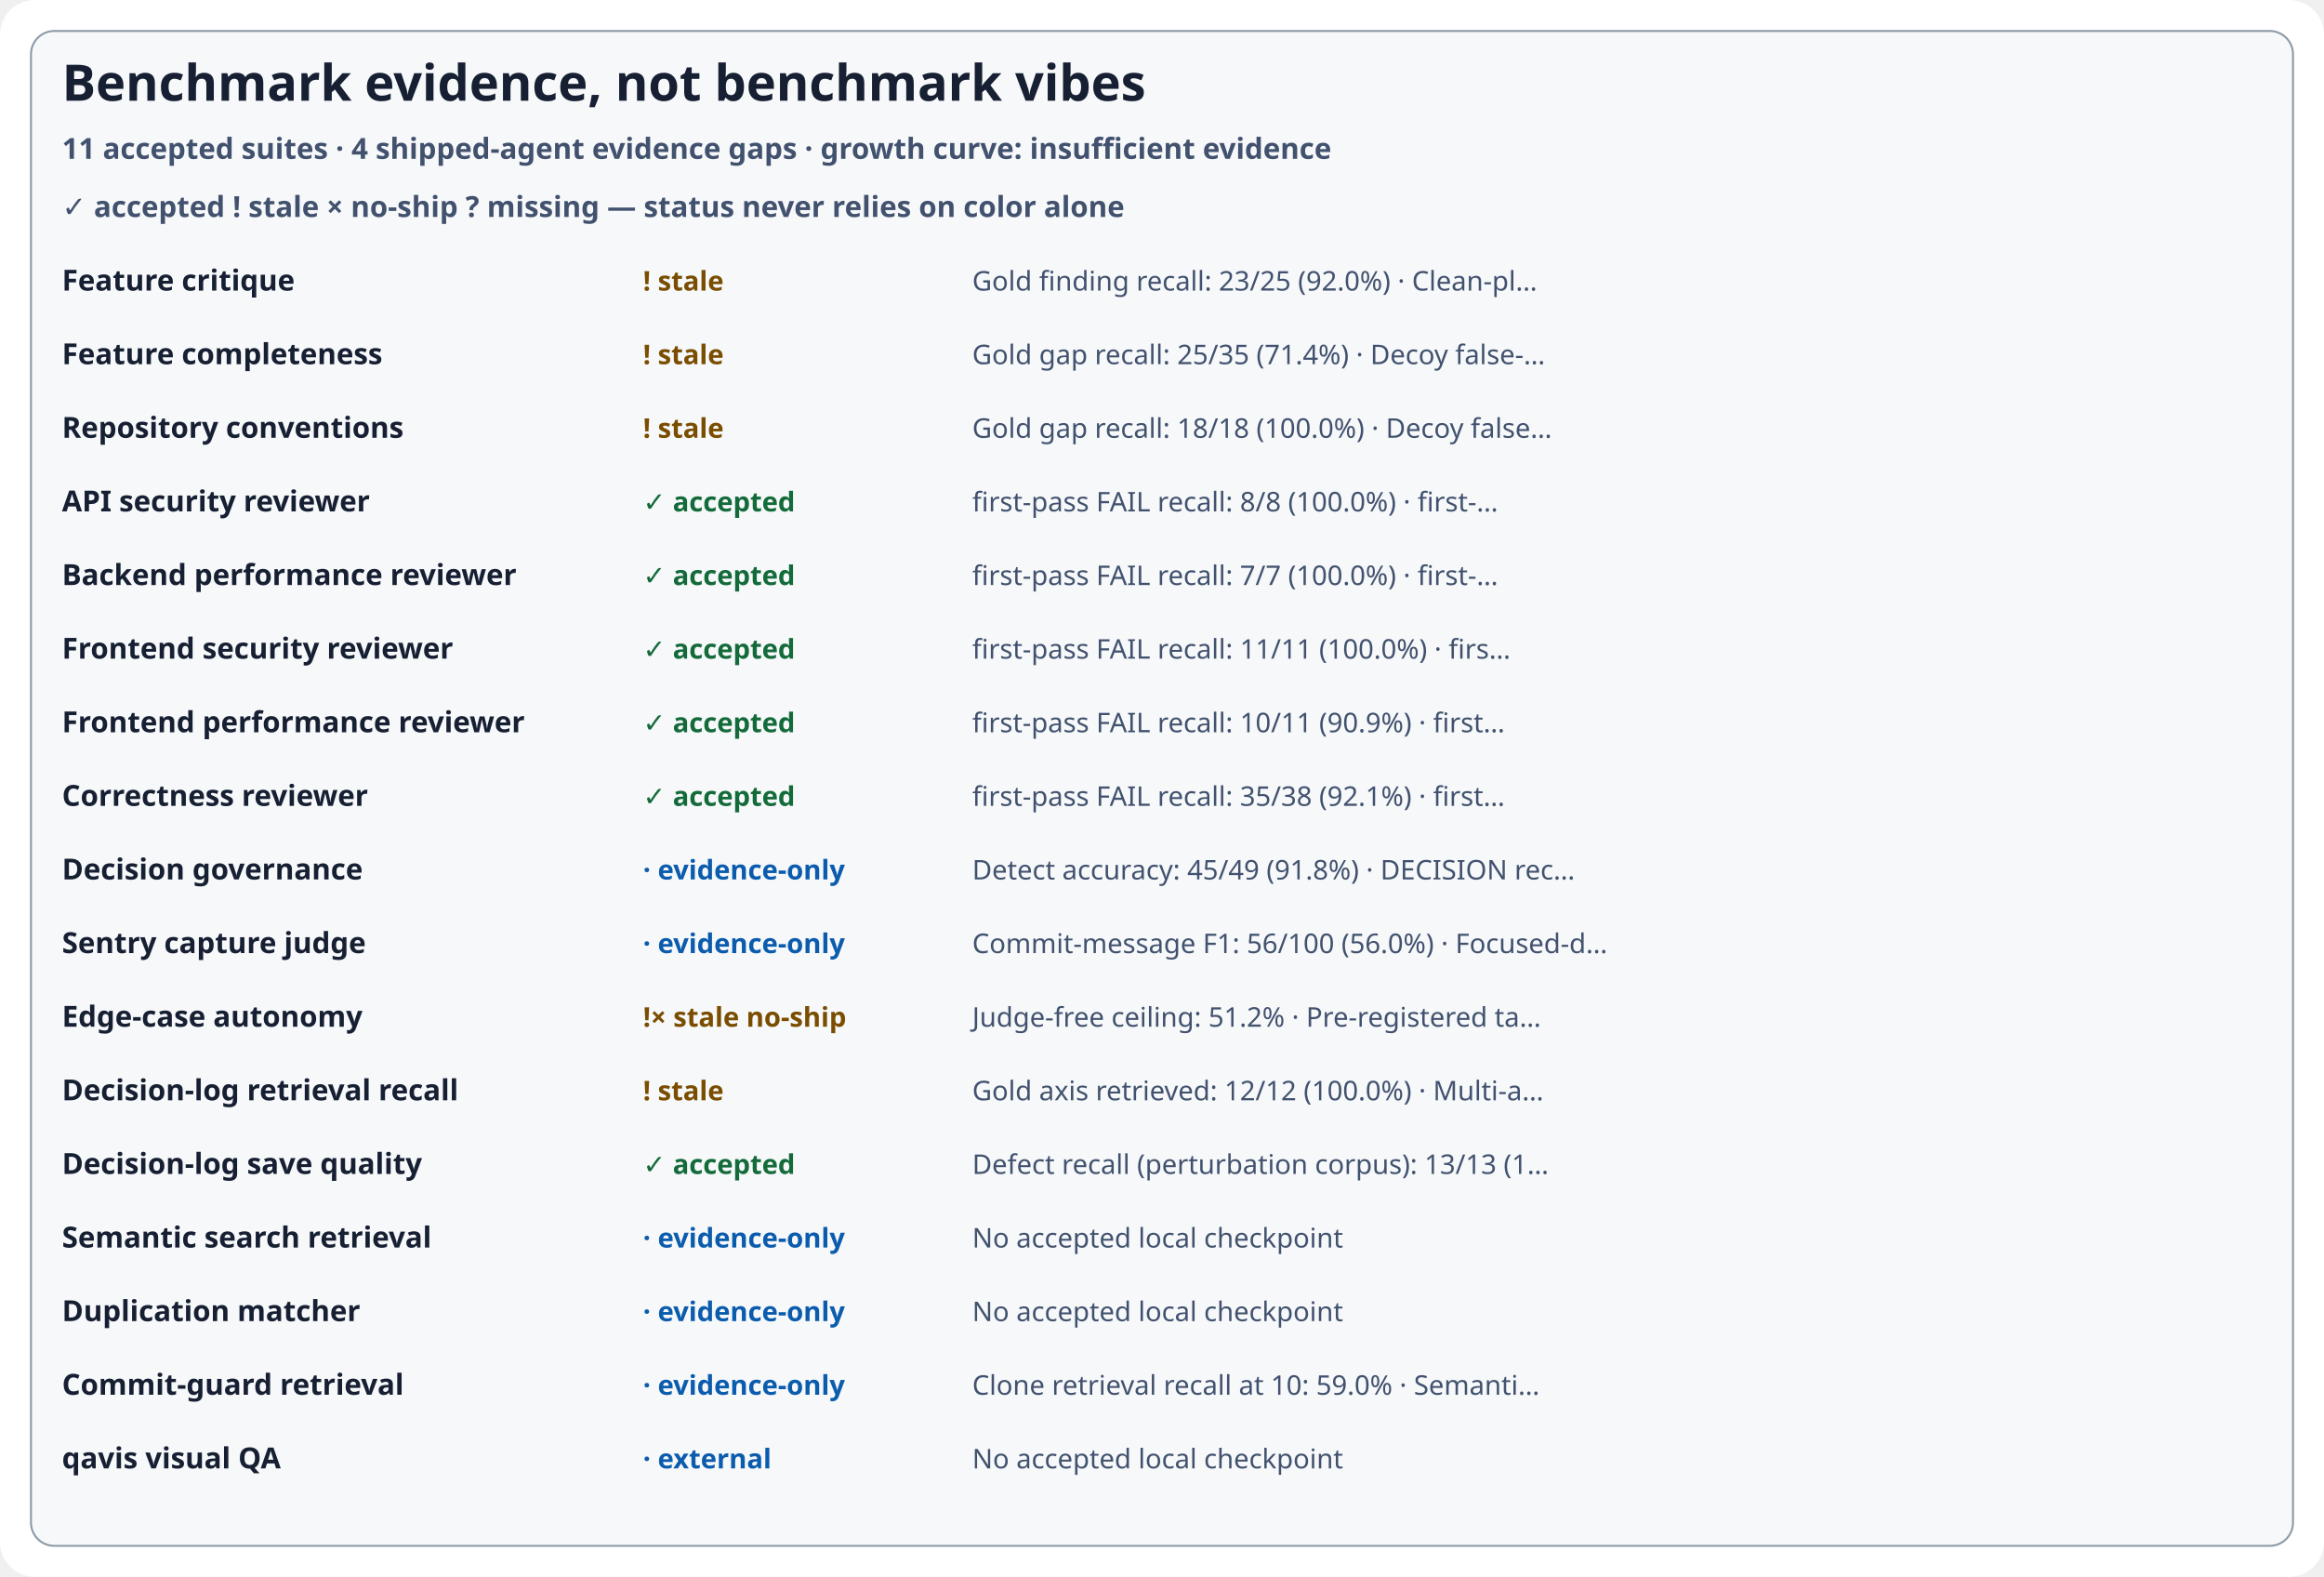
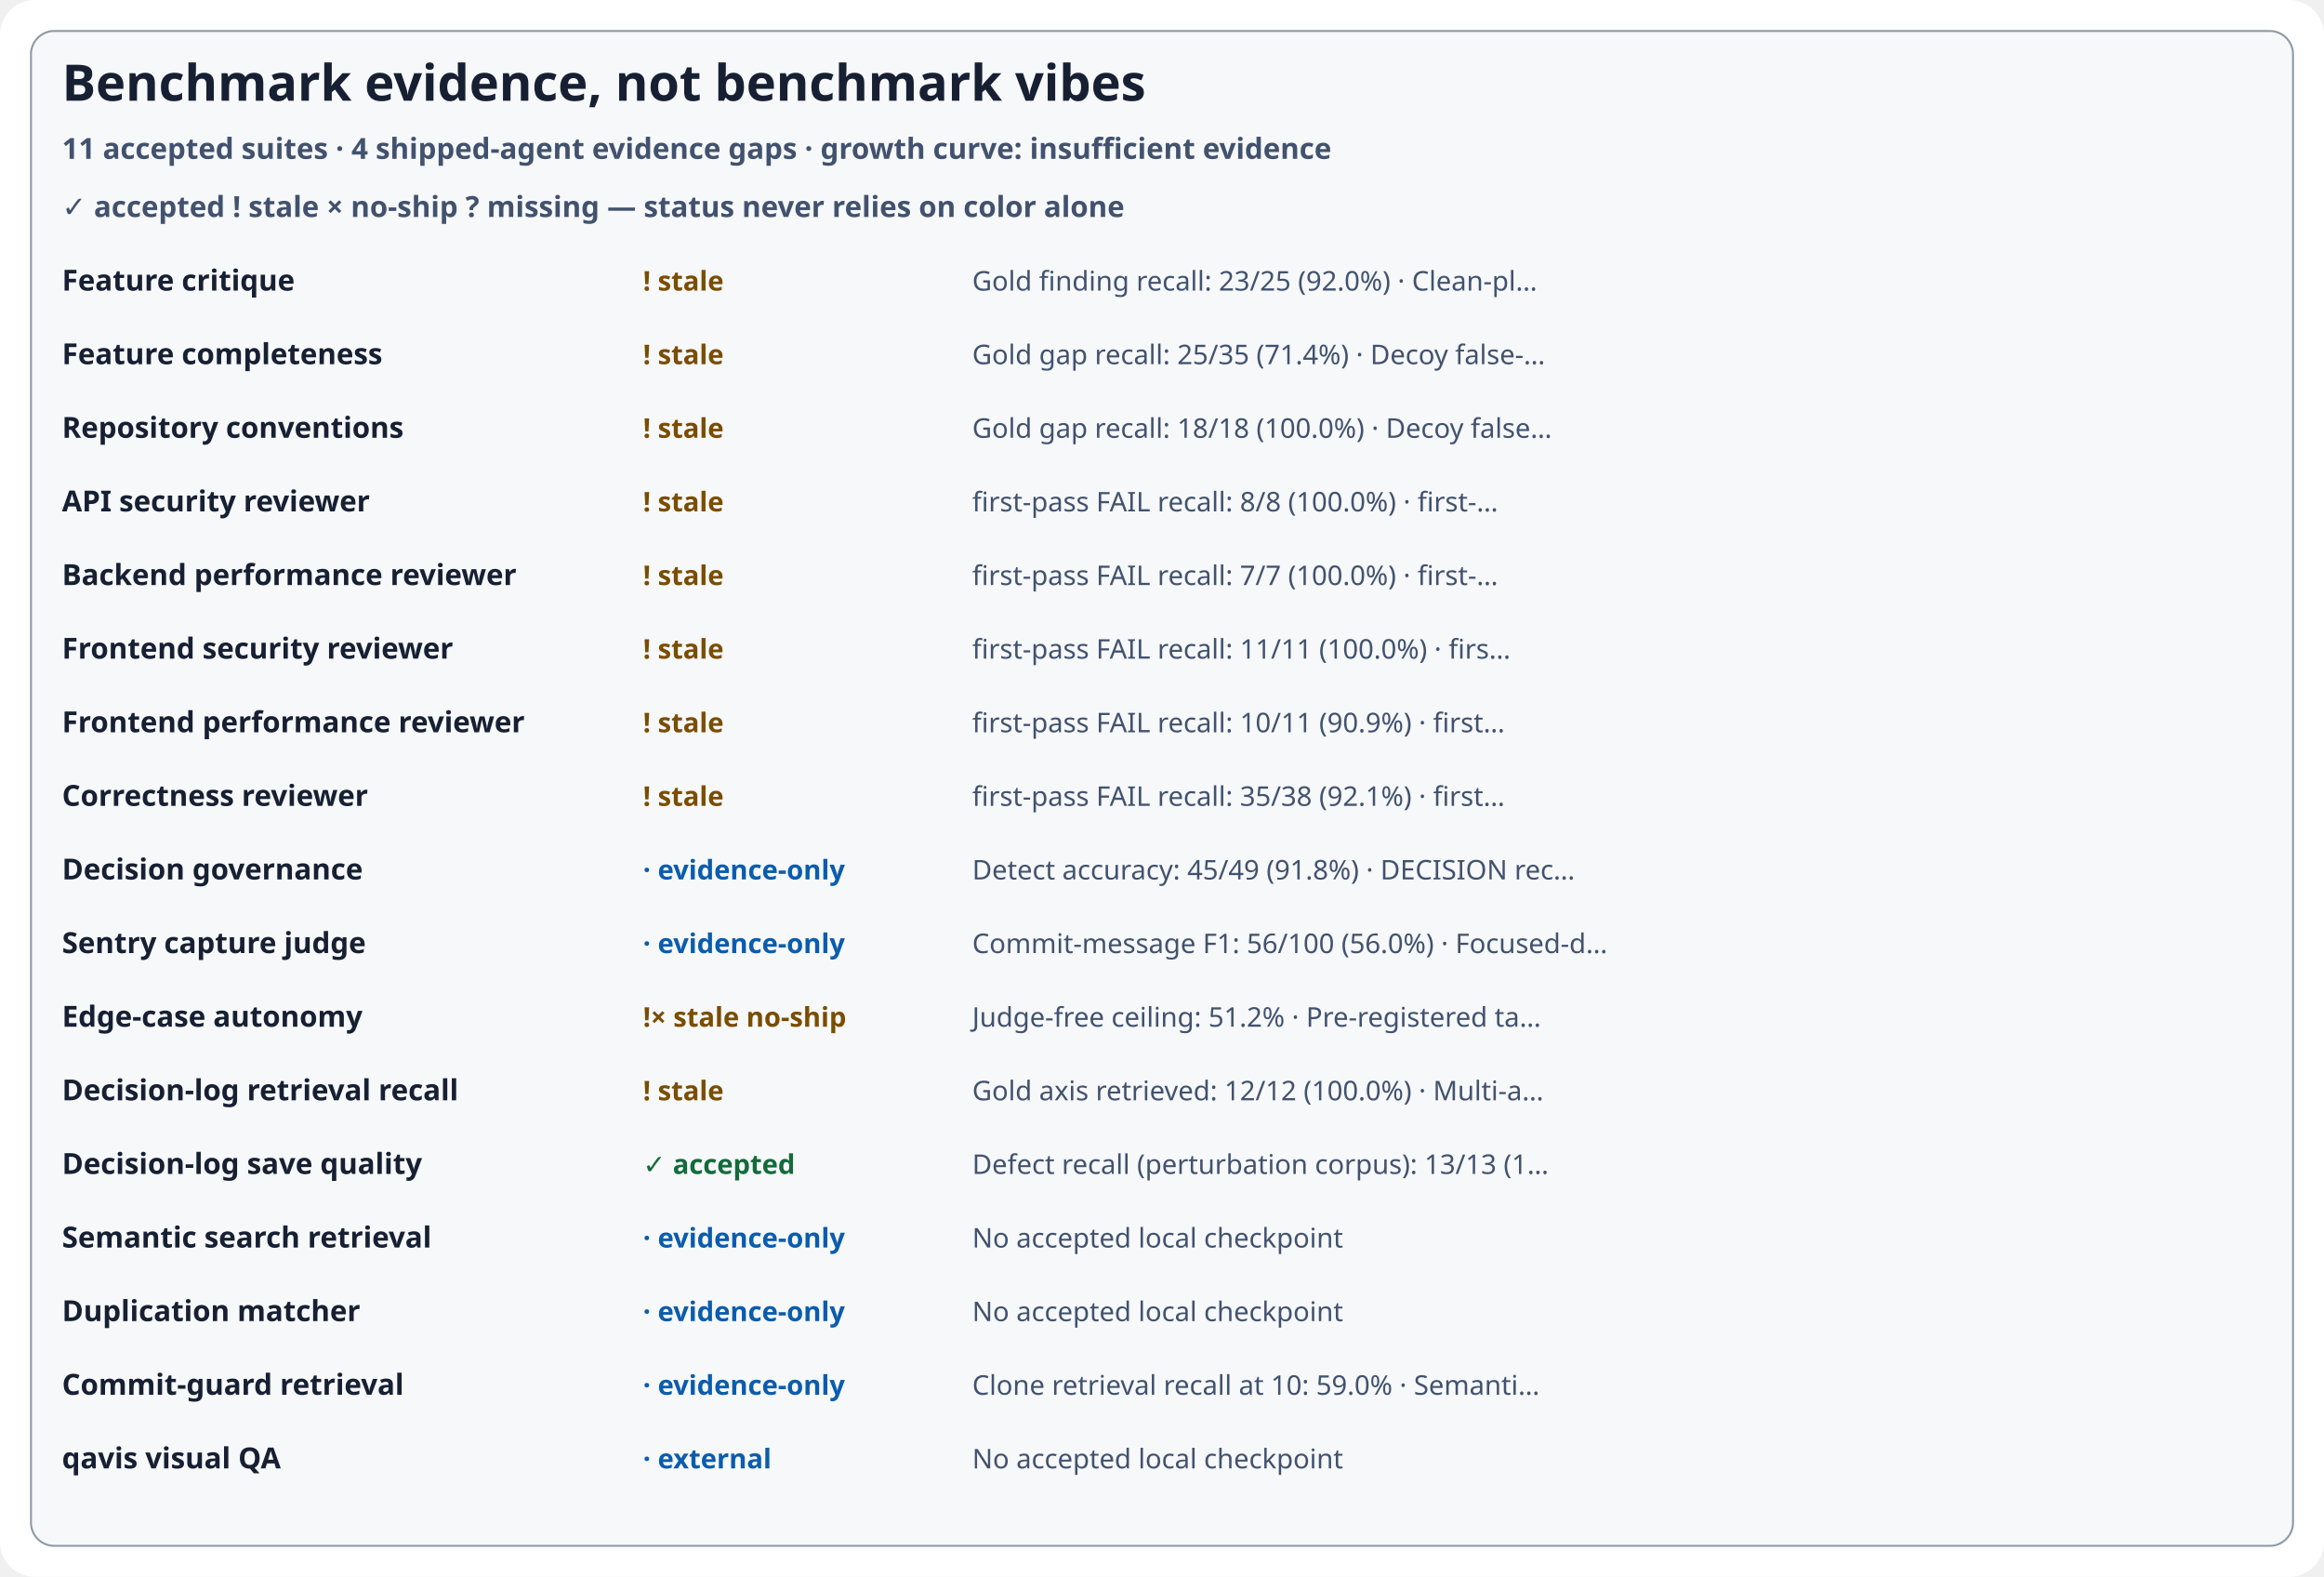
<svg xmlns="http://www.w3.org/2000/svg" width="1200" height="814" viewBox="0 0 1200 814" role="img" aria-labelledby="title desc">
  <style>
  .title{font:700 26px ui-sans-serif,system-ui;fill:#172033} .summary{font:600 15px ui-sans-serif,system-ui;fill:#42526E}
  .suite{font:600 15px ui-sans-serif,system-ui;fill:#172033} .metric{font:14px ui-sans-serif,system-ui;fill:#42526E}
  .status{font:700 14px ui-sans-serif,system-ui}.good{fill:#146B3A}.warn{fill:#7A4D00}.bad{fill:#A61B1B}.info{fill:#0B5CAD}
</style>
  <rect width="1200" height="814" rx="18" fill="#FFFFFF" />
  <rect x="16" y="16" width="1168" height="782" rx="12" fill="#F6F8FA" stroke="#8C99A6" />
  <text class="title" x="32" y="52">Benchmark evidence, not benchmark vibes</text>
  <text class="summary" x="32" y="82">11 accepted suites · 4 shipped-agent evidence gaps · growth curve: insufficient evidence</text>
  <text class="summary" x="32" y="112">✓ accepted   ! stale   × no-ship   ? missing — status never relies on color alone</text>
  <g transform="translate(32 150)">
    <text class="suite" y="0">Feature critique</text>
    <text class="status warn" x="300" y="0">! stale</text>
    <text class="metric" x="470" y="0">Gold finding recall: 23/25 (92.0%) · Clean-pl…</text>
  </g>
  <g transform="translate(32 188)">
    <text class="suite" y="0">Feature completeness</text>
    <text class="status warn" x="300" y="0">! stale</text>
    <text class="metric" x="470" y="0">Gold gap recall: 25/35 (71.4%) · Decoy false-…</text>
  </g>
  <g transform="translate(32 226)">
    <text class="suite" y="0">Repository conventions</text>
    <text class="status warn" x="300" y="0">! stale</text>
    <text class="metric" x="470" y="0">Gold gap recall: 18/18 (100.0%) · Decoy false…</text>
  </g>
  <g transform="translate(32 264)">
    <text class="suite" y="0">API security reviewer</text>
-     <text class="status good" x="300" y="0">✓ accepted</text>
+     <text class="status warn" x="300" y="0">! stale</text>
    <text class="metric" x="470" y="0">first-pass FAIL recall: 8/8 (100.0%) · first-…</text>
  </g>
  <g transform="translate(32 302)">
    <text class="suite" y="0">Backend performance reviewer</text>
-     <text class="status good" x="300" y="0">✓ accepted</text>
+     <text class="status warn" x="300" y="0">! stale</text>
    <text class="metric" x="470" y="0">first-pass FAIL recall: 7/7 (100.0%) · first-…</text>
  </g>
  <g transform="translate(32 340)">
    <text class="suite" y="0">Frontend security reviewer</text>
-     <text class="status good" x="300" y="0">✓ accepted</text>
+     <text class="status warn" x="300" y="0">! stale</text>
    <text class="metric" x="470" y="0">first-pass FAIL recall: 11/11 (100.0%) · firs…</text>
  </g>
  <g transform="translate(32 378)">
    <text class="suite" y="0">Frontend performance reviewer</text>
-     <text class="status good" x="300" y="0">✓ accepted</text>
+     <text class="status warn" x="300" y="0">! stale</text>
    <text class="metric" x="470" y="0">first-pass FAIL recall: 10/11 (90.9%) · first…</text>
  </g>
  <g transform="translate(32 416)">
    <text class="suite" y="0">Correctness reviewer</text>
-     <text class="status good" x="300" y="0">✓ accepted</text>
+     <text class="status warn" x="300" y="0">! stale</text>
    <text class="metric" x="470" y="0">first-pass FAIL recall: 35/38 (92.1%) · first…</text>
  </g>
  <g transform="translate(32 454)">
    <text class="suite" y="0">Decision governance</text>
    <text class="status info" x="300" y="0">· evidence-only</text>
    <text class="metric" x="470" y="0">Detect accuracy: 45/49 (91.8%) · DECISION rec…</text>
  </g>
  <g transform="translate(32 492)">
    <text class="suite" y="0">Sentry capture judge</text>
    <text class="status info" x="300" y="0">· evidence-only</text>
    <text class="metric" x="470" y="0">Commit-message F1: 56/100 (56.0%) · Focused-d…</text>
  </g>
  <g transform="translate(32 530)">
    <text class="suite" y="0">Edge-case autonomy</text>
    <text class="status warn" x="300" y="0">!× stale no-ship</text>
    <text class="metric" x="470" y="0">Judge-free ceiling: 51.2% · Pre-registered ta…</text>
  </g>
  <g transform="translate(32 568)">
    <text class="suite" y="0">Decision-log retrieval recall</text>
    <text class="status warn" x="300" y="0">! stale</text>
    <text class="metric" x="470" y="0">Gold axis retrieved: 12/12 (100.0%) · Multi-a…</text>
  </g>
  <g transform="translate(32 606)">
    <text class="suite" y="0">Decision-log save quality</text>
    <text class="status good" x="300" y="0">✓ accepted</text>
    <text class="metric" x="470" y="0">Defect recall (perturbation corpus): 13/13 (1…</text>
  </g>
  <g transform="translate(32 644)">
    <text class="suite" y="0">Semantic search retrieval</text>
    <text class="status info" x="300" y="0">· evidence-only</text>
    <text class="metric" x="470" y="0">No accepted local checkpoint</text>
  </g>
  <g transform="translate(32 682)">
    <text class="suite" y="0">Duplication matcher</text>
    <text class="status info" x="300" y="0">· evidence-only</text>
    <text class="metric" x="470" y="0">No accepted local checkpoint</text>
  </g>
  <g transform="translate(32 720)">
    <text class="suite" y="0">Commit-guard retrieval</text>
    <text class="status info" x="300" y="0">· evidence-only</text>
    <text class="metric" x="470" y="0">Clone retrieval recall at 10: 59.0% · Semanti…</text>
  </g>
  <g transform="translate(32 758)">
    <text class="suite" y="0">qavis visual QA</text>
    <text class="status info" x="300" y="0">· external</text>
    <text class="metric" x="470" y="0">No accepted local checkpoint</text>
  </g>
</svg>
